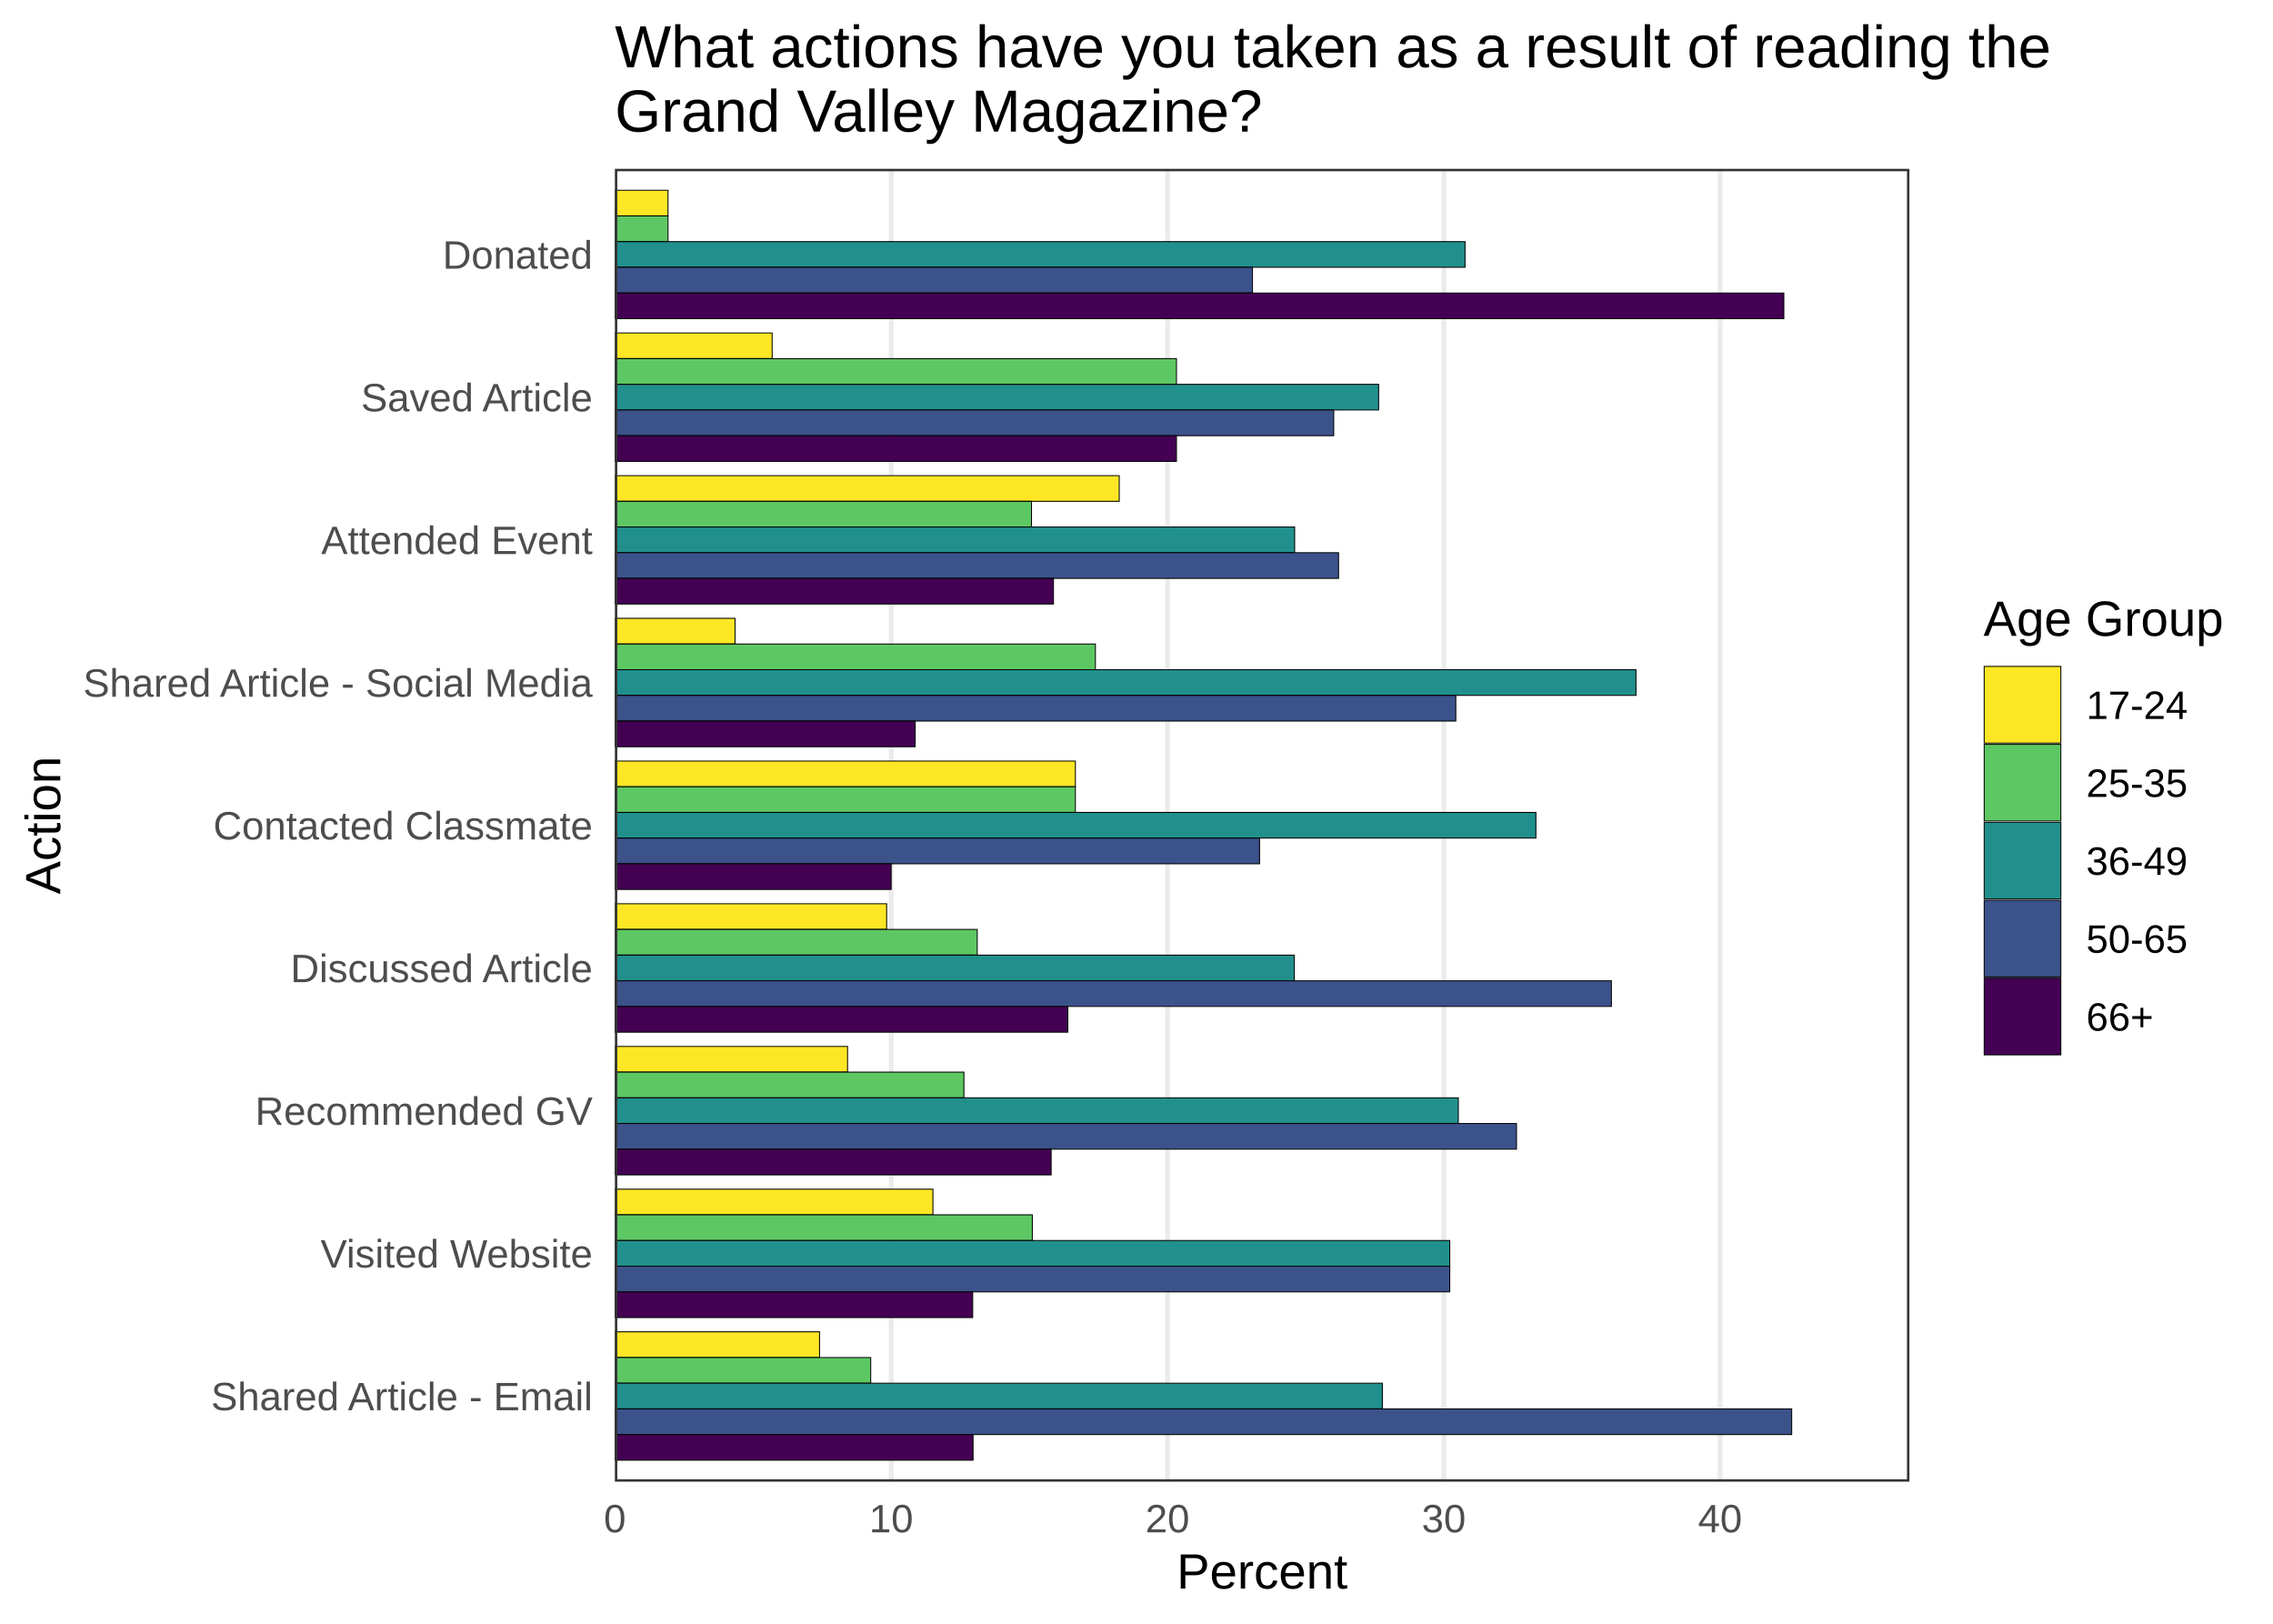
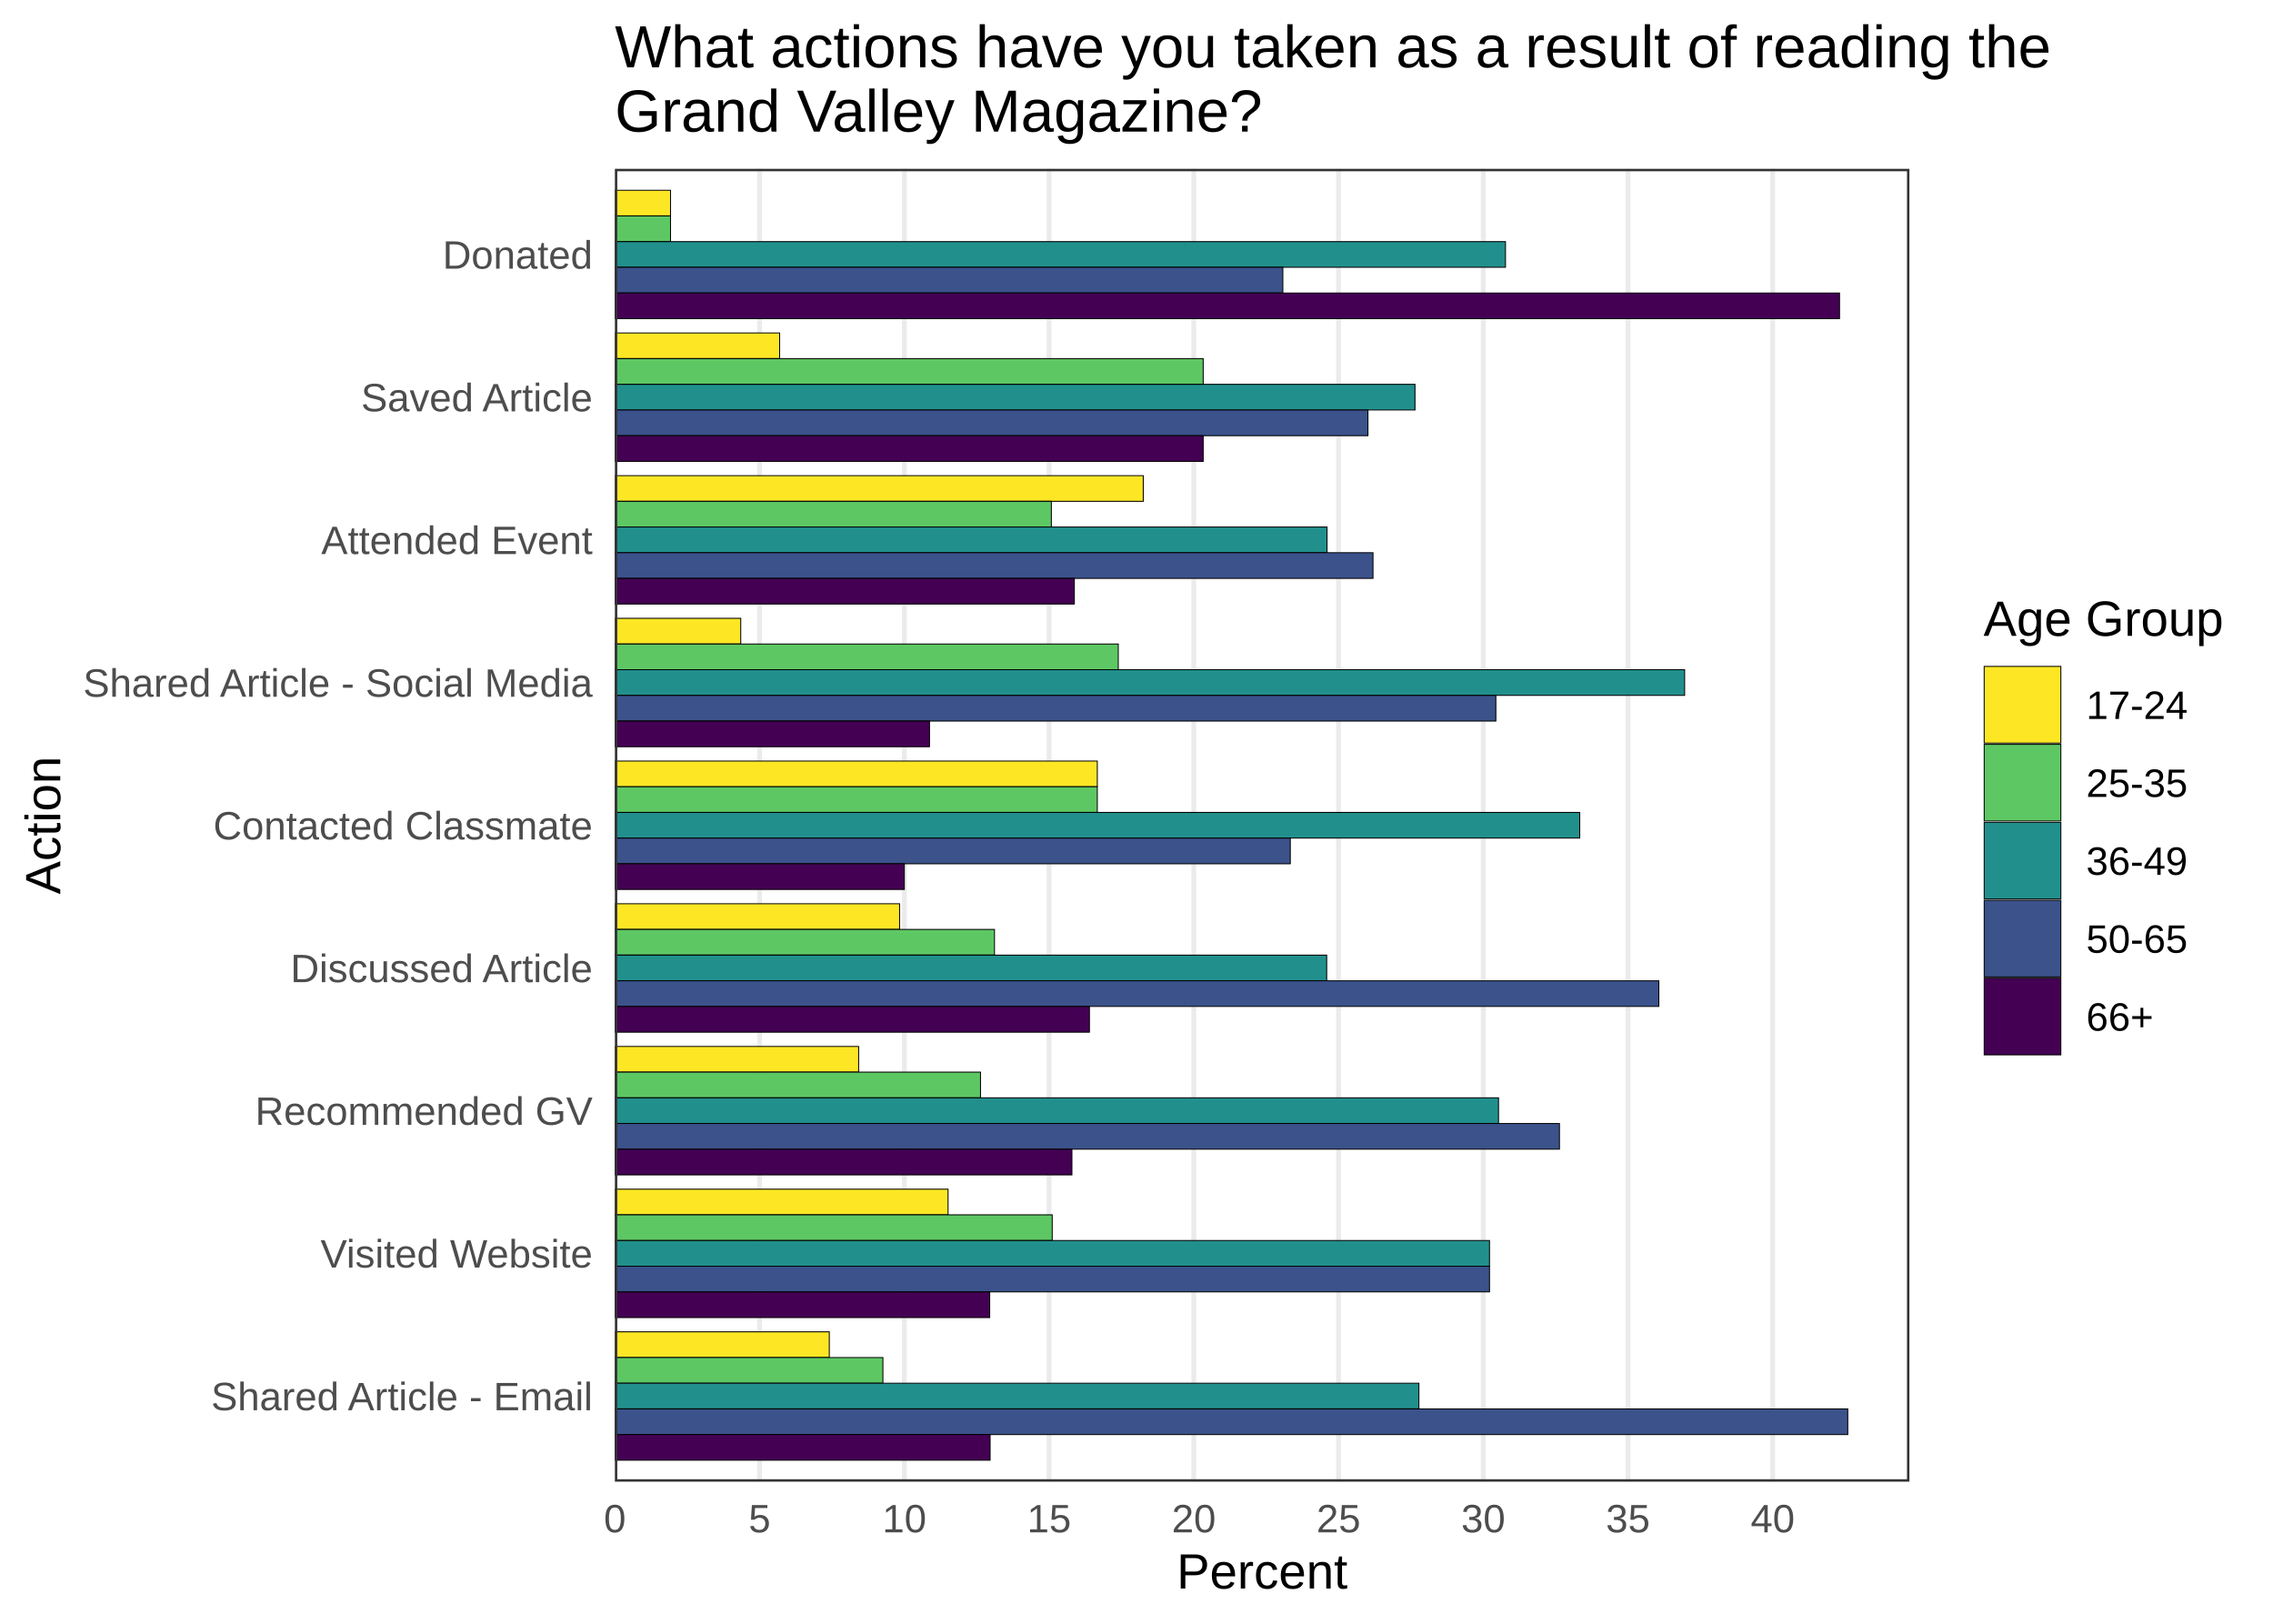
<svg xmlns="http://www.w3.org/2000/svg" class="svglite" width="504.00pt" height="360.00pt" viewBox="0 0 504.00 360.00">
  <defs>
    <style type="text/css">
    .svglite line, .svglite polyline, .svglite polygon, .svglite path, .svglite rect, .svglite circle {
      fill: none;
      stroke: #000000;
      stroke-linecap: round;
      stroke-linejoin: round;
      stroke-miterlimit: 10.00;
    }
    .svglite text {
      white-space: pre;
    }
  </style>
  </defs>
  <rect width="100%" height="100%" style="stroke: none; fill: #FFFFFF;" />
  <defs>
    <clipPath id="cpMC4wMHw1MDQuMDB8MC4wMHwzNjAuMDA=">
      <rect x="0.00" y="0.00" width="504.00" height="360.00" />
    </clipPath>
  </defs>
  <g clip-path="url(#cpMC4wMHw1MDQuMDB8MC4wMHwzNjAuMDA=)">
    <rect x="0.00" y="0.00" width="504.00" height="360.00" style="stroke-width: 1.07; stroke: #FFFFFF; fill: #FFFFFF;" />
  </g>
  <defs>
    <clipPath id="cpMTM2LjM0fDQyMy4zOHwzNy40M3wzMjguNTA=">
      <rect x="136.34" y="37.43" width="287.04" height="291.07" />
    </clipPath>
  </defs>
  <g clip-path="url(#cpMTM2LjM0fDQyMy4zOHwzNy40M3wzMjguNTA=)">
    <rect x="136.34" y="37.43" width="287.04" height="291.07" style="stroke-width: 1.07; stroke: none; fill: #FFFFFF;" />
    <polyline points="136.34,328.50 136.34,37.43 " style="stroke-width: 1.07; stroke: #EBEBEB; stroke-linecap: butt;" />
-     <polyline points="197.61,328.50 197.61,37.43 " style="stroke-width: 1.07; stroke: #EBEBEB; stroke-linecap: butt;" />
-     <polyline points="258.87,328.50 258.87,37.43 " style="stroke-width: 1.07; stroke: #EBEBEB; stroke-linecap: butt;" />
-     <polyline points="320.14,328.50 320.14,37.43 " style="stroke-width: 1.07; stroke: #EBEBEB; stroke-linecap: butt;" />
-     <polyline points="381.40,328.50 381.40,37.43 " style="stroke-width: 1.07; stroke: #EBEBEB; stroke-linecap: butt;" />
-     <rect x="136.34" y="105.46" width="111.83" height="5.69" style="stroke-width: 0.21; stroke-linecap: butt; stroke-linejoin: miter; fill: #FDE725;" />
-     <rect x="136.34" y="168.73" width="102.11" height="5.69" style="stroke-width: 0.21; stroke-linecap: butt; stroke-linejoin: miter; fill: #FDE725;" />
-     <rect x="136.34" y="200.37" width="60.26" height="5.69" style="stroke-width: 0.21; stroke-linecap: butt; stroke-linejoin: miter; fill: #FDE725;" />
-     <rect x="136.34" y="42.18" width="11.78" height="5.69" style="stroke-width: 0.21; stroke-linecap: butt; stroke-linejoin: miter; fill: #FDE725;" />
-     <rect x="136.34" y="232.01" width="51.59" height="5.69" style="stroke-width: 0.21; stroke-linecap: butt; stroke-linejoin: miter; fill: #FDE725;" />
-     <rect x="136.34" y="73.82" width="34.87" height="5.69" style="stroke-width: 0.21; stroke-linecap: butt; stroke-linejoin: miter; fill: #FDE725;" />
-     <rect x="136.34" y="295.28" width="45.38" height="5.69" style="stroke-width: 0.21; stroke-linecap: butt; stroke-linejoin: miter; fill: #FDE725;" />
-     <rect x="136.34" y="137.09" width="26.64" height="5.69" style="stroke-width: 0.21; stroke-linecap: butt; stroke-linejoin: miter; fill: #FDE725;" />
-     <rect x="136.34" y="263.65" width="70.52" height="5.69" style="stroke-width: 0.21; stroke-linecap: butt; stroke-linejoin: miter; fill: #FDE725;" />
-     <rect x="136.34" y="111.15" width="92.38" height="5.69" style="stroke-width: 0.21; stroke-linecap: butt; stroke-linejoin: miter; fill: #5DC863;" />
-     <rect x="136.34" y="174.43" width="102.11" height="5.69" style="stroke-width: 0.21; stroke-linecap: butt; stroke-linejoin: miter; fill: #5DC863;" />
-     <rect x="136.34" y="206.06" width="80.35" height="5.69" style="stroke-width: 0.21; stroke-linecap: butt; stroke-linejoin: miter; fill: #5DC863;" />
-     <rect x="136.34" y="47.87" width="11.78" height="5.69" style="stroke-width: 0.21; stroke-linecap: butt; stroke-linejoin: miter; fill: #5DC863;" />
-     <rect x="136.34" y="237.70" width="77.39" height="5.69" style="stroke-width: 0.21; stroke-linecap: butt; stroke-linejoin: miter; fill: #5DC863;" />
-     <rect x="136.34" y="79.51" width="124.52" height="5.69" style="stroke-width: 0.21; stroke-linecap: butt; stroke-linejoin: miter; fill: #5DC863;" />
-     <rect x="136.34" y="300.98" width="56.73" height="5.69" style="stroke-width: 0.21; stroke-linecap: butt; stroke-linejoin: miter; fill: #5DC863;" />
-     <rect x="136.34" y="142.79" width="106.55" height="5.69" style="stroke-width: 0.21; stroke-linecap: butt; stroke-linejoin: miter; fill: #5DC863;" />
-     <rect x="136.34" y="269.34" width="92.56" height="5.69" style="stroke-width: 0.21; stroke-linecap: butt; stroke-linejoin: miter; fill: #5DC863;" />
-     <rect x="136.34" y="116.84" width="150.73" height="5.69" style="stroke-width: 0.21; stroke-linecap: butt; stroke-linejoin: miter; fill: #21908C;" />
-     <rect x="136.34" y="180.12" width="204.22" height="5.69" style="stroke-width: 0.21; stroke-linecap: butt; stroke-linejoin: miter; fill: #21908C;" />
-     <rect x="136.34" y="211.76" width="150.65" height="5.69" style="stroke-width: 0.21; stroke-linecap: butt; stroke-linejoin: miter; fill: #21908C;" />
-     <rect x="136.34" y="53.57" width="188.51" height="5.69" style="stroke-width: 0.21; stroke-linecap: butt; stroke-linejoin: miter; fill: #21908C;" />
-     <rect x="136.34" y="243.40" width="187.02" height="5.69" style="stroke-width: 0.21; stroke-linecap: butt; stroke-linejoin: miter; fill: #21908C;" />
-     <rect x="136.34" y="85.21" width="169.35" height="5.69" style="stroke-width: 0.21; stroke-linecap: butt; stroke-linejoin: miter; fill: #21908C;" />
-     <rect x="136.34" y="306.67" width="170.18" height="5.69" style="stroke-width: 0.21; stroke-linecap: butt; stroke-linejoin: miter; fill: #21908C;" />
-     <rect x="136.34" y="148.48" width="226.41" height="5.69" style="stroke-width: 0.21; stroke-linecap: butt; stroke-linejoin: miter; fill: #21908C;" />
-     <rect x="136.34" y="275.04" width="185.12" height="5.69" style="stroke-width: 0.21; stroke-linecap: butt; stroke-linejoin: miter; fill: #21908C;" />
-     <rect x="136.34" y="122.54" width="160.46" height="5.69" style="stroke-width: 0.21; stroke-linecap: butt; stroke-linejoin: miter; fill: #3B528B;" />
-     <rect x="136.34" y="185.82" width="142.95" height="5.69" style="stroke-width: 0.21; stroke-linecap: butt; stroke-linejoin: miter; fill: #3B528B;" />
-     <rect x="136.34" y="217.45" width="220.96" height="5.69" style="stroke-width: 0.21; stroke-linecap: butt; stroke-linejoin: miter; fill: #3B528B;" />
-     <rect x="136.34" y="59.26" width="141.38" height="5.69" style="stroke-width: 0.21; stroke-linecap: butt; stroke-linejoin: miter; fill: #3B528B;" />
-     <rect x="136.34" y="249.09" width="199.92" height="5.69" style="stroke-width: 0.21; stroke-linecap: butt; stroke-linejoin: miter; fill: #3B528B;" />
-     <rect x="136.34" y="90.90" width="159.39" height="5.69" style="stroke-width: 0.21; stroke-linecap: butt; stroke-linejoin: miter; fill: #3B528B;" />
-     <rect x="136.34" y="312.37" width="260.94" height="5.69" style="stroke-width: 0.21; stroke-linecap: butt; stroke-linejoin: miter; fill: #3B528B;" />
-     <rect x="136.34" y="154.18" width="186.46" height="5.69" style="stroke-width: 0.21; stroke-linecap: butt; stroke-linejoin: miter; fill: #3B528B;" />
-     <rect x="136.34" y="280.73" width="185.12" height="5.69" style="stroke-width: 0.21; stroke-linecap: butt; stroke-linejoin: miter; fill: #3B528B;" />
-     <rect x="136.34" y="128.23" width="97.25" height="5.69" style="stroke-width: 0.21; stroke-linecap: butt; stroke-linejoin: miter; fill: #440154;" />
-     <rect x="136.34" y="191.51" width="61.26" height="5.69" style="stroke-width: 0.21; stroke-linecap: butt; stroke-linejoin: miter; fill: #440154;" />
-     <rect x="136.34" y="223.15" width="100.43" height="5.69" style="stroke-width: 0.21; stroke-linecap: butt; stroke-linejoin: miter; fill: #440154;" />
-     <rect x="136.34" y="64.96" width="259.20" height="5.69" style="stroke-width: 0.21; stroke-linecap: butt; stroke-linejoin: miter; fill: #440154;" />
-     <rect x="136.34" y="254.79" width="96.73" height="5.69" style="stroke-width: 0.21; stroke-linecap: butt; stroke-linejoin: miter; fill: #440154;" />
-     <rect x="136.34" y="96.60" width="124.52" height="5.69" style="stroke-width: 0.21; stroke-linecap: butt; stroke-linejoin: miter; fill: #440154;" />
-     <rect x="136.34" y="318.06" width="79.42" height="5.69" style="stroke-width: 0.21; stroke-linecap: butt; stroke-linejoin: miter; fill: #440154;" />
-     <rect x="136.34" y="159.87" width="66.59" height="5.69" style="stroke-width: 0.21; stroke-linecap: butt; stroke-linejoin: miter; fill: #440154;" />
-     <rect x="136.34" y="286.43" width="79.34" height="5.69" style="stroke-width: 0.21; stroke-linecap: butt; stroke-linejoin: miter; fill: #440154;" />
+     <polyline points="168.43,328.50 168.43,37.43 " style="stroke-width: 1.07; stroke: #EBEBEB; stroke-linecap: butt;" />
+     <polyline points="200.53,328.50 200.53,37.43 " style="stroke-width: 1.07; stroke: #EBEBEB; stroke-linecap: butt;" />
+     <polyline points="232.62,328.50 232.62,37.43 " style="stroke-width: 1.07; stroke: #EBEBEB; stroke-linecap: butt;" />
+     <polyline points="264.71,328.50 264.71,37.43 " style="stroke-width: 1.07; stroke: #EBEBEB; stroke-linecap: butt;" />
+     <polyline points="296.80,328.50 296.80,37.43 " style="stroke-width: 1.07; stroke: #EBEBEB; stroke-linecap: butt;" />
+     <polyline points="328.89,328.50 328.89,37.43 " style="stroke-width: 1.07; stroke: #EBEBEB; stroke-linecap: butt;" />
+     <polyline points="360.98,328.50 360.98,37.43 " style="stroke-width: 1.07; stroke: #EBEBEB; stroke-linecap: butt;" />
+     <polyline points="393.07,328.50 393.07,37.43 " style="stroke-width: 1.07; stroke: #EBEBEB; stroke-linecap: butt;" />
+     <rect x="136.34" y="105.46" width="117.16" height="5.69" style="stroke-width: 0.21; stroke-linecap: butt; stroke-linejoin: miter; fill: #FDE725;" />
+     <rect x="136.34" y="168.73" width="106.97" height="5.69" style="stroke-width: 0.21; stroke-linecap: butt; stroke-linejoin: miter; fill: #FDE725;" />
+     <rect x="136.34" y="200.37" width="63.13" height="5.69" style="stroke-width: 0.21; stroke-linecap: butt; stroke-linejoin: miter; fill: #FDE725;" />
+     <rect x="136.34" y="42.18" width="12.34" height="5.69" style="stroke-width: 0.21; stroke-linecap: butt; stroke-linejoin: miter; fill: #FDE725;" />
+     <rect x="136.34" y="232.01" width="54.05" height="5.69" style="stroke-width: 0.21; stroke-linecap: butt; stroke-linejoin: miter; fill: #FDE725;" />
+     <rect x="136.34" y="73.82" width="36.53" height="5.69" style="stroke-width: 0.21; stroke-linecap: butt; stroke-linejoin: miter; fill: #FDE725;" />
+     <rect x="136.34" y="295.28" width="47.54" height="5.69" style="stroke-width: 0.21; stroke-linecap: butt; stroke-linejoin: miter; fill: #FDE725;" />
+     <rect x="136.34" y="137.09" width="27.91" height="5.69" style="stroke-width: 0.21; stroke-linecap: butt; stroke-linejoin: miter; fill: #FDE725;" />
+     <rect x="136.34" y="263.65" width="73.88" height="5.69" style="stroke-width: 0.21; stroke-linecap: butt; stroke-linejoin: miter; fill: #FDE725;" />
+     <rect x="136.34" y="111.15" width="96.78" height="5.69" style="stroke-width: 0.21; stroke-linecap: butt; stroke-linejoin: miter; fill: #5DC863;" />
+     <rect x="136.34" y="174.43" width="106.97" height="5.69" style="stroke-width: 0.21; stroke-linecap: butt; stroke-linejoin: miter; fill: #5DC863;" />
+     <rect x="136.34" y="206.06" width="84.17" height="5.69" style="stroke-width: 0.21; stroke-linecap: butt; stroke-linejoin: miter; fill: #5DC863;" />
+     <rect x="136.34" y="47.87" width="12.34" height="5.69" style="stroke-width: 0.21; stroke-linecap: butt; stroke-linejoin: miter; fill: #5DC863;" />
+     <rect x="136.34" y="237.70" width="81.07" height="5.69" style="stroke-width: 0.21; stroke-linecap: butt; stroke-linejoin: miter; fill: #5DC863;" />
+     <rect x="136.34" y="79.51" width="130.45" height="5.69" style="stroke-width: 0.21; stroke-linecap: butt; stroke-linejoin: miter; fill: #5DC863;" />
+     <rect x="136.34" y="300.98" width="59.43" height="5.69" style="stroke-width: 0.21; stroke-linecap: butt; stroke-linejoin: miter; fill: #5DC863;" />
+     <rect x="136.34" y="142.79" width="111.62" height="5.69" style="stroke-width: 0.21; stroke-linecap: butt; stroke-linejoin: miter; fill: #5DC863;" />
+     <rect x="136.34" y="269.34" width="96.97" height="5.69" style="stroke-width: 0.21; stroke-linecap: butt; stroke-linejoin: miter; fill: #5DC863;" />
+     <rect x="136.34" y="116.84" width="157.91" height="5.69" style="stroke-width: 0.21; stroke-linecap: butt; stroke-linejoin: miter; fill: #21908C;" />
+     <rect x="136.34" y="180.12" width="213.94" height="5.69" style="stroke-width: 0.21; stroke-linecap: butt; stroke-linejoin: miter; fill: #21908C;" />
+     <rect x="136.34" y="211.76" width="157.83" height="5.69" style="stroke-width: 0.21; stroke-linecap: butt; stroke-linejoin: miter; fill: #21908C;" />
+     <rect x="136.34" y="53.57" width="197.48" height="5.69" style="stroke-width: 0.21; stroke-linecap: butt; stroke-linejoin: miter; fill: #21908C;" />
+     <rect x="136.34" y="243.40" width="195.93" height="5.69" style="stroke-width: 0.21; stroke-linecap: butt; stroke-linejoin: miter; fill: #21908C;" />
+     <rect x="136.34" y="85.21" width="177.41" height="5.69" style="stroke-width: 0.21; stroke-linecap: butt; stroke-linejoin: miter; fill: #21908C;" />
+     <rect x="136.34" y="306.67" width="178.28" height="5.69" style="stroke-width: 0.21; stroke-linecap: butt; stroke-linejoin: miter; fill: #21908C;" />
+     <rect x="136.34" y="148.48" width="237.20" height="5.69" style="stroke-width: 0.21; stroke-linecap: butt; stroke-linejoin: miter; fill: #21908C;" />
+     <rect x="136.34" y="275.04" width="193.93" height="5.69" style="stroke-width: 0.21; stroke-linecap: butt; stroke-linejoin: miter; fill: #21908C;" />
+     <rect x="136.34" y="122.54" width="168.10" height="5.69" style="stroke-width: 0.21; stroke-linecap: butt; stroke-linejoin: miter; fill: #3B528B;" />
+     <rect x="136.34" y="185.82" width="149.76" height="5.69" style="stroke-width: 0.21; stroke-linecap: butt; stroke-linejoin: miter; fill: #3B528B;" />
+     <rect x="136.34" y="217.45" width="231.48" height="5.69" style="stroke-width: 0.21; stroke-linecap: butt; stroke-linejoin: miter; fill: #3B528B;" />
+     <rect x="136.34" y="59.26" width="148.11" height="5.69" style="stroke-width: 0.21; stroke-linecap: butt; stroke-linejoin: miter; fill: #3B528B;" />
+     <rect x="136.34" y="249.09" width="209.44" height="5.69" style="stroke-width: 0.21; stroke-linecap: butt; stroke-linejoin: miter; fill: #3B528B;" />
+     <rect x="136.34" y="90.90" width="166.98" height="5.69" style="stroke-width: 0.21; stroke-linecap: butt; stroke-linejoin: miter; fill: #3B528B;" />
+     <rect x="136.34" y="312.37" width="273.37" height="5.69" style="stroke-width: 0.21; stroke-linecap: butt; stroke-linejoin: miter; fill: #3B528B;" />
+     <rect x="136.34" y="154.18" width="195.34" height="5.69" style="stroke-width: 0.21; stroke-linecap: butt; stroke-linejoin: miter; fill: #3B528B;" />
+     <rect x="136.34" y="280.73" width="193.93" height="5.69" style="stroke-width: 0.21; stroke-linecap: butt; stroke-linejoin: miter; fill: #3B528B;" />
+     <rect x="136.34" y="128.23" width="101.88" height="5.69" style="stroke-width: 0.21; stroke-linecap: butt; stroke-linejoin: miter; fill: #440154;" />
+     <rect x="136.34" y="191.51" width="64.18" height="5.69" style="stroke-width: 0.21; stroke-linecap: butt; stroke-linejoin: miter; fill: #440154;" />
+     <rect x="136.34" y="223.15" width="105.22" height="5.69" style="stroke-width: 0.21; stroke-linecap: butt; stroke-linejoin: miter; fill: #440154;" />
+     <rect x="136.34" y="64.96" width="271.54" height="5.69" style="stroke-width: 0.21; stroke-linecap: butt; stroke-linejoin: miter; fill: #440154;" />
+     <rect x="136.34" y="254.79" width="101.34" height="5.69" style="stroke-width: 0.21; stroke-linecap: butt; stroke-linejoin: miter; fill: #440154;" />
+     <rect x="136.34" y="96.60" width="130.45" height="5.69" style="stroke-width: 0.21; stroke-linecap: butt; stroke-linejoin: miter; fill: #440154;" />
+     <rect x="136.34" y="318.06" width="83.20" height="5.69" style="stroke-width: 0.21; stroke-linecap: butt; stroke-linejoin: miter; fill: #440154;" />
+     <rect x="136.34" y="159.87" width="69.76" height="5.69" style="stroke-width: 0.21; stroke-linecap: butt; stroke-linejoin: miter; fill: #440154;" />
+     <rect x="136.34" y="286.43" width="83.11" height="5.69" style="stroke-width: 0.21; stroke-linecap: butt; stroke-linejoin: miter; fill: #440154;" />
    <rect x="136.34" y="37.43" width="287.04" height="291.07" style="stroke-width: 1.07; stroke: #333333;" />
  </g>
  <g clip-path="url(#cpMC4wMHw1MDQuMDB8MC4wMHwzNjAuMDA=)">
    <text x="131.41" y="312.67" text-anchor="end" style="font-size: 8.80px;fill: #4D4D4D; font-family: &quot;Arial&quot;;" textLength="84.61px" lengthAdjust="spacingAndGlyphs">Shared Article - Email</text>
    <text x="131.41" y="281.03" text-anchor="end" style="font-size: 8.80px;fill: #4D4D4D; font-family: &quot;Arial&quot;;" textLength="60.33px" lengthAdjust="spacingAndGlyphs">Visited Website</text>
    <text x="131.41" y="249.39" text-anchor="end" style="font-size: 8.80px;fill: #4D4D4D; font-family: &quot;Arial&quot;;" textLength="74.84px" lengthAdjust="spacingAndGlyphs">Recommended GV</text>
    <text x="131.41" y="217.76" text-anchor="end" style="font-size: 8.80px;fill: #4D4D4D; font-family: &quot;Arial&quot;;" textLength="67.00px" lengthAdjust="spacingAndGlyphs">Discussed Article</text>
    <text x="131.41" y="186.12" text-anchor="end" style="font-size: 8.80px;fill: #4D4D4D; font-family: &quot;Arial&quot;;" textLength="84.14px" lengthAdjust="spacingAndGlyphs">Contacted Classmate</text>
    <text x="131.41" y="154.48" text-anchor="end" style="font-size: 8.80px;fill: #4D4D4D; font-family: &quot;Arial&quot;;" textLength="113.00px" lengthAdjust="spacingAndGlyphs">Shared Article - Social Media</text>
    <text x="131.41" y="122.84" text-anchor="end" style="font-size: 8.80px;fill: #4D4D4D; font-family: &quot;Arial&quot;;" textLength="60.20px" lengthAdjust="spacingAndGlyphs">Attended Event</text>
    <text x="131.41" y="91.20" text-anchor="end" style="font-size: 8.80px;fill: #4D4D4D; font-family: &quot;Arial&quot;;" textLength="51.36px" lengthAdjust="spacingAndGlyphs">Saved Article</text>
    <text x="131.41" y="59.57" text-anchor="end" style="font-size: 8.80px;fill: #4D4D4D; font-family: &quot;Arial&quot;;" textLength="33.28px" lengthAdjust="spacingAndGlyphs">Donated</text>
    <text x="136.34" y="339.74" text-anchor="middle" style="font-size: 8.80px;fill: #4D4D4D; font-family: &quot;Arial&quot;;" textLength="4.90px" lengthAdjust="spacingAndGlyphs">0</text>
-     <text x="197.61" y="339.74" text-anchor="middle" style="font-size: 8.80px;fill: #4D4D4D; font-family: &quot;Arial&quot;;" textLength="9.79px" lengthAdjust="spacingAndGlyphs">10</text>
-     <text x="258.87" y="339.74" text-anchor="middle" style="font-size: 8.80px;fill: #4D4D4D; font-family: &quot;Arial&quot;;" textLength="9.79px" lengthAdjust="spacingAndGlyphs">20</text>
-     <text x="320.14" y="339.74" text-anchor="middle" style="font-size: 8.80px;fill: #4D4D4D; font-family: &quot;Arial&quot;;" textLength="9.79px" lengthAdjust="spacingAndGlyphs">30</text>
-     <text x="381.40" y="339.74" text-anchor="middle" style="font-size: 8.80px;fill: #4D4D4D; font-family: &quot;Arial&quot;;" textLength="9.79px" lengthAdjust="spacingAndGlyphs">40</text>
+     <text x="168.43" y="339.74" text-anchor="middle" style="font-size: 8.80px;fill: #4D4D4D; font-family: &quot;Arial&quot;;" textLength="4.90px" lengthAdjust="spacingAndGlyphs">5</text>
+     <text x="200.53" y="339.74" text-anchor="middle" style="font-size: 8.80px;fill: #4D4D4D; font-family: &quot;Arial&quot;;" textLength="9.79px" lengthAdjust="spacingAndGlyphs">10</text>
+     <text x="232.62" y="339.74" text-anchor="middle" style="font-size: 8.80px;fill: #4D4D4D; font-family: &quot;Arial&quot;;" textLength="9.79px" lengthAdjust="spacingAndGlyphs">15</text>
+     <text x="264.71" y="339.74" text-anchor="middle" style="font-size: 8.80px;fill: #4D4D4D; font-family: &quot;Arial&quot;;" textLength="9.79px" lengthAdjust="spacingAndGlyphs">20</text>
+     <text x="296.80" y="339.74" text-anchor="middle" style="font-size: 8.80px;fill: #4D4D4D; font-family: &quot;Arial&quot;;" textLength="9.79px" lengthAdjust="spacingAndGlyphs">25</text>
+     <text x="328.89" y="339.74" text-anchor="middle" style="font-size: 8.80px;fill: #4D4D4D; font-family: &quot;Arial&quot;;" textLength="9.79px" lengthAdjust="spacingAndGlyphs">30</text>
+     <text x="360.98" y="339.74" text-anchor="middle" style="font-size: 8.80px;fill: #4D4D4D; font-family: &quot;Arial&quot;;" textLength="9.79px" lengthAdjust="spacingAndGlyphs">35</text>
+     <text x="393.07" y="339.74" text-anchor="middle" style="font-size: 8.80px;fill: #4D4D4D; font-family: &quot;Arial&quot;;" textLength="9.79px" lengthAdjust="spacingAndGlyphs">40</text>
    <text x="279.86" y="352.20" text-anchor="middle" style="font-size: 11.00px; font-family: &quot;Arial&quot;;" textLength="37.92px" lengthAdjust="spacingAndGlyphs">Percent</text>
    <text transform="translate(13.36,182.97) rotate(-90)" text-anchor="middle" style="font-size: 11.00px; font-family: &quot;Arial&quot;;" textLength="30.58px" lengthAdjust="spacingAndGlyphs">Action</text>
    <rect x="434.34" y="126.45" width="64.18" height="113.03" style="stroke-width: 1.07; stroke: none; fill: #FFFFFF;" />
    <text x="439.82" y="140.97" style="font-size: 11.00px; font-family: &quot;Arial&quot;;" textLength="53.22px" lengthAdjust="spacingAndGlyphs">Age Group</text>
    <rect x="439.82" y="147.61" width="17.28" height="17.28" style="stroke-width: 1.07; stroke: none; fill: #FFFFFF;" />
    <rect x="439.96" y="147.75" width="17.00" height="17.00" style="stroke-width: 0.21; stroke-linecap: butt; stroke-linejoin: miter; fill: #FDE725;" />
    <rect x="439.82" y="164.89" width="17.28" height="17.28" style="stroke-width: 1.07; stroke: none; fill: #FFFFFF;" />
    <rect x="439.96" y="165.03" width="17.00" height="17.00" style="stroke-width: 0.21; stroke-linecap: butt; stroke-linejoin: miter; fill: #5DC863;" />
    <rect x="439.82" y="182.17" width="17.28" height="17.28" style="stroke-width: 1.07; stroke: none; fill: #FFFFFF;" />
    <rect x="439.96" y="182.31" width="17.00" height="17.00" style="stroke-width: 0.21; stroke-linecap: butt; stroke-linejoin: miter; fill: #21908C;" />
    <rect x="439.82" y="199.45" width="17.28" height="17.28" style="stroke-width: 1.07; stroke: none; fill: #FFFFFF;" />
    <rect x="439.96" y="199.59" width="17.00" height="17.00" style="stroke-width: 0.21; stroke-linecap: butt; stroke-linejoin: miter; fill: #3B528B;" />
    <rect x="439.82" y="216.73" width="17.28" height="17.28" style="stroke-width: 1.07; stroke: none; fill: #FFFFFF;" />
    <rect x="439.96" y="216.87" width="17.00" height="17.00" style="stroke-width: 0.21; stroke-linecap: butt; stroke-linejoin: miter; fill: #440154;" />
    <text x="462.58" y="159.40" style="font-size: 8.80px; font-family: &quot;Arial&quot;;" textLength="22.51px" lengthAdjust="spacingAndGlyphs">17-24</text>
    <text x="462.58" y="176.68" style="font-size: 8.80px; font-family: &quot;Arial&quot;;" textLength="22.51px" lengthAdjust="spacingAndGlyphs">25-35</text>
    <text x="462.58" y="193.96" style="font-size: 8.80px; font-family: &quot;Arial&quot;;" textLength="22.51px" lengthAdjust="spacingAndGlyphs">36-49</text>
    <text x="462.58" y="211.24" style="font-size: 8.80px; font-family: &quot;Arial&quot;;" textLength="22.51px" lengthAdjust="spacingAndGlyphs">50-65</text>
    <text x="462.58" y="228.52" style="font-size: 8.80px; font-family: &quot;Arial&quot;;" textLength="14.93px" lengthAdjust="spacingAndGlyphs">66+</text>
    <text x="136.34" y="14.93" style="font-size: 13.20px; font-family: &quot;Arial&quot;;" textLength="321.91px" lengthAdjust="spacingAndGlyphs">What actions have you taken as a result of reading the </text>
    <text x="136.34" y="29.18" style="font-size: 13.20px; font-family: &quot;Arial&quot;;" textLength="143.47px" lengthAdjust="spacingAndGlyphs">Grand Valley Magazine?</text>
  </g>
</svg>
